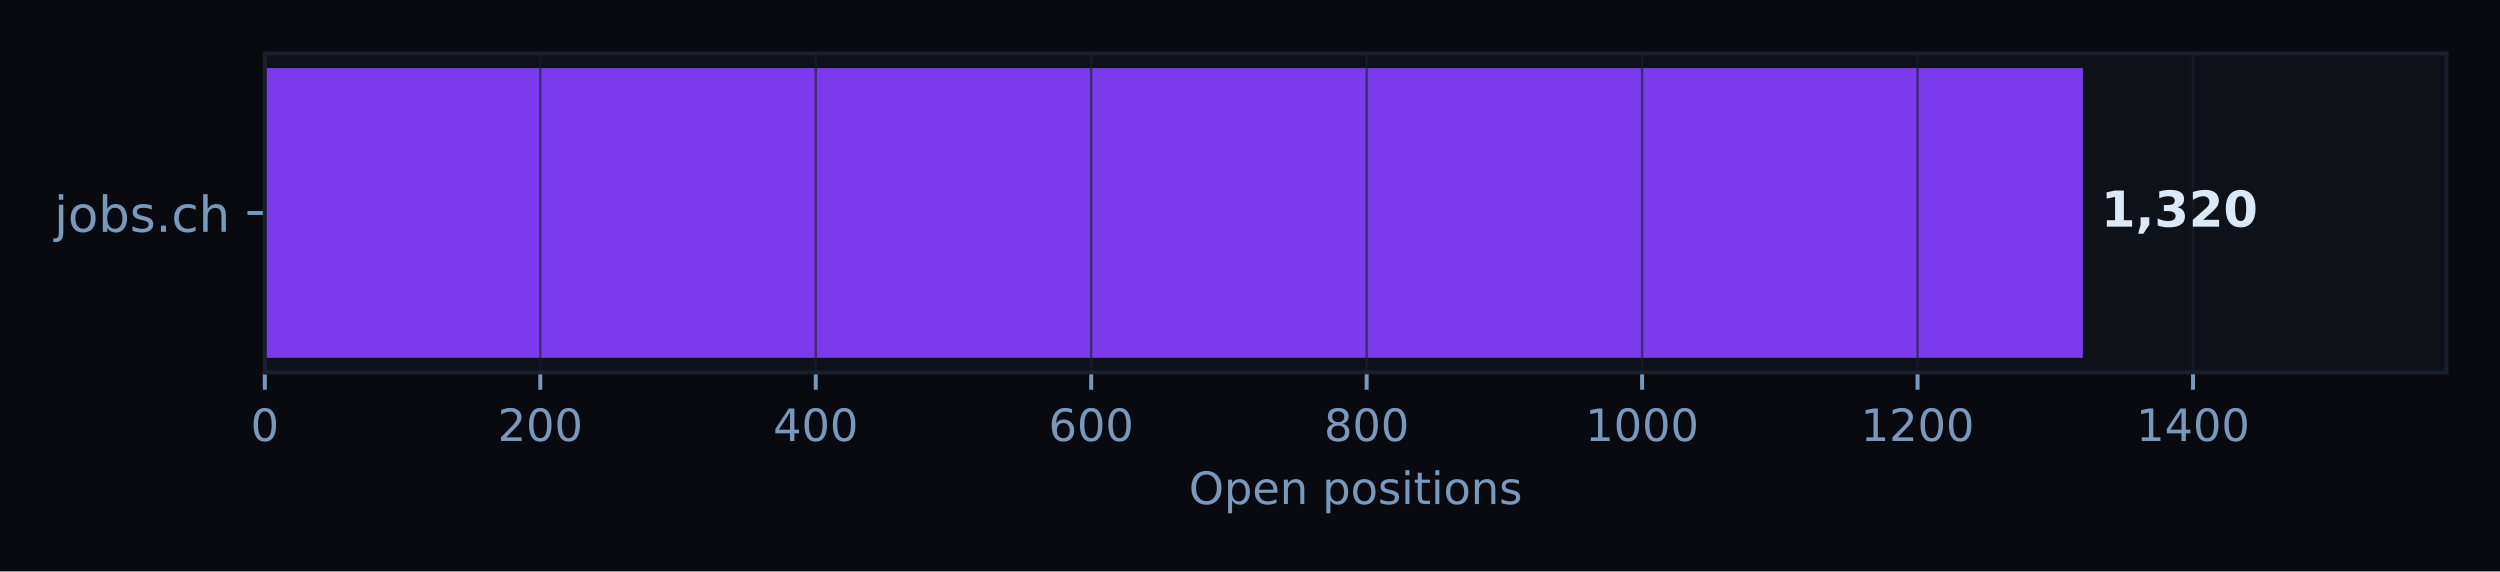
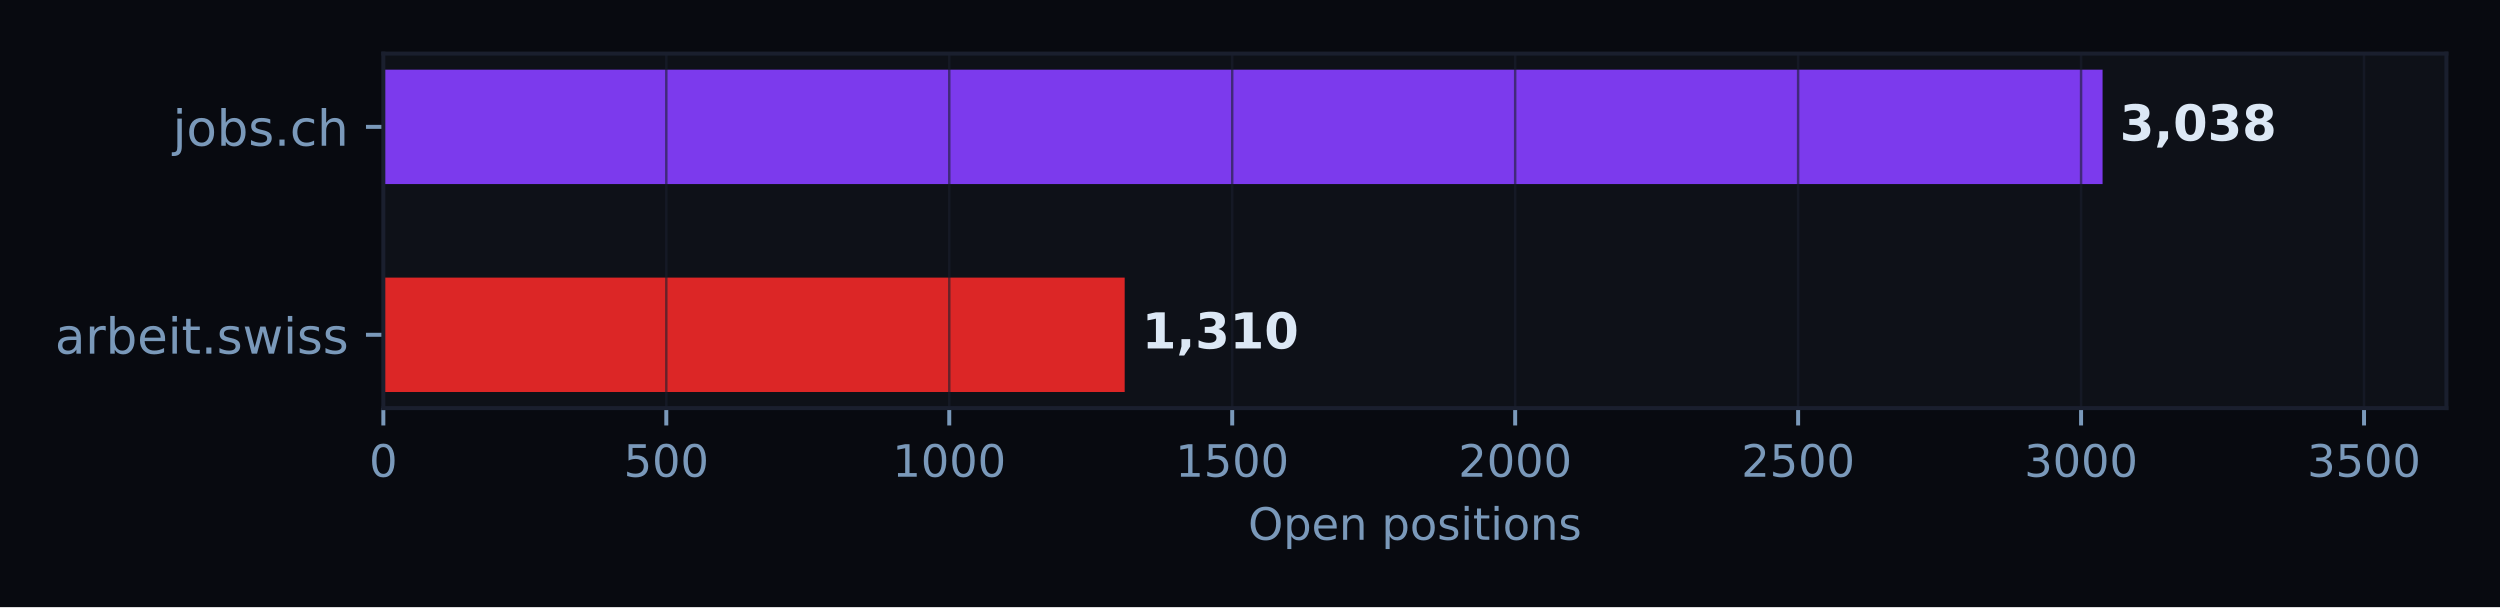
- <svg xmlns="http://www.w3.org/2000/svg" xmlns:xlink="http://www.w3.org/1999/xlink" width="504pt" height="115.2pt" viewBox="0 0 504 115.2" version="1.1">
+ <svg xmlns="http://www.w3.org/2000/svg" xmlns:xlink="http://www.w3.org/1999/xlink" width="504pt" height="122.4pt" viewBox="0 0 504 122.4" version="1.1">
  <defs>
    <style type="text/css">*{stroke-linejoin: round; stroke-linecap: butt}</style>
  </defs>
  <g id="figure_1">
    <g id="patch_1">
-       <path d="M 0 115.2  L 504 115.2  L 504 0  L 0 0  z " style="fill: #080a10" />
+       <path d="M 0 122.4  L 504 122.4  L 504 0  L 0 0  z " style="fill: #080a10" />
    </g>
    <g id="axes_1">
      <g id="patch_2">
-         <path d="M 53.391 75.073  L 493.2 75.073  L 493.2 10.8  L 53.391 10.8  z " style="fill: #0e1118" />
+         <path d="M 77.282 82.273  L 493.2 82.273  L 493.2 10.8  L 77.282 10.8  z " style="fill: #0e1118" />
      </g>
      <g id="patch_3">
-         <path d="M 53.391 13.721  L 419.898 13.721  L 419.898 72.151  L 53.391 72.151  z " clip-path="url(#p3596b817c5)" style="fill: #7c3aed" />
+         <path d="M 77.282 14.049  L 423.88 14.049  L 423.88 37.104  L 77.282 37.104  z " clip-path="url(#p958b3eb272)" style="fill: #7c3aed" />
+       </g>
+       <g id="patch_4">
+         <path d="M 77.282 55.968  L 226.737 55.968  L 226.737 79.024  L 77.282 79.024  z " clip-path="url(#p958b3eb272)" style="fill: #dc2626" />
      </g>
      <g id="matplotlib.axis_1">
        <g id="xtick_1">
          <g id="line2d_1">
-             <path d="M 53.391 75.073  L 53.391 10.8  " clip-path="url(#p3596b817c5)" style="fill: none; stroke: #1a1f2e; stroke-opacity: 0.6; stroke-width: 0.5; stroke-linecap: square" />
+             <path d="M 77.282 82.273  L 77.282 10.8  " clip-path="url(#p958b3eb272)" style="fill: none; stroke: #1a1f2e; stroke-opacity: 0.6; stroke-width: 0.5; stroke-linecap: square" />
          </g>
          <g id="line2d_2">
            <defs>
              <path id="mff3be124f5" d="M 0 0  L 0 3.5  " style="stroke: #7a99ba; stroke-width: 0.8" />
            </defs>
            <g>
-               <use xlink:href="#mff3be124f5" x="53.391" y="75.073" style="fill: #7a99ba; stroke: #7a99ba; stroke-width: 0.8" />
+               <use xlink:href="#mff3be124f5" x="77.282" y="82.273" style="fill: #7a99ba; stroke: #7a99ba; stroke-width: 0.8" />
            </g>
          </g>
          <g id="text_1">
-             <g style="fill: #7a99ba" transform="translate(50.52778 88.91132) scale(0.09 -0.09)">
+             <g style="fill: #7a99ba" transform="translate(74.41869 96.11132) scale(0.09 -0.09)">
              <defs>
                <path id="DejaVuSans-30" d="M 2034 4250  Q 1547 4250 1301 3770  Q 1056 3291 1056 2328  Q 1056 1369 1301 889  Q 1547 409 2034 409  Q 2525 409 2770 889  Q 3016 1369 3016 2328  Q 3016 3291 2770 3770  Q 2525 4250 2034 4250  z M 2034 4750  Q 2819 4750 3233 4129  Q 3647 3509 3647 2328  Q 3647 1150 3233 529  Q 2819 -91 2034 -91  Q 1250 -91 836 529  Q 422 1150 422 2328  Q 422 3509 836 4129  Q 1250 4750 2034 4750  z " transform="scale(0.015625)" />
              </defs>
              <use xlink:href="#DejaVuSans-30" />
            </g>
          </g>
        </g>
        <g id="xtick_2">
          <g id="line2d_3">
-             <path d="M 108.922 75.073  L 108.922 10.8  " clip-path="url(#p3596b817c5)" style="fill: none; stroke: #1a1f2e; stroke-opacity: 0.6; stroke-width: 0.5; stroke-linecap: square" />
+             <path d="M 134.326 82.273  L 134.326 10.8  " clip-path="url(#p958b3eb272)" style="fill: none; stroke: #1a1f2e; stroke-opacity: 0.6; stroke-width: 0.5; stroke-linecap: square" />
          </g>
          <g id="line2d_4">
            <g>
-               <use xlink:href="#mff3be124f5" x="108.922" y="75.073" style="fill: #7a99ba; stroke: #7a99ba; stroke-width: 0.8" />
+               <use xlink:href="#mff3be124f5" x="134.326" y="82.273" style="fill: #7a99ba; stroke: #7a99ba; stroke-width: 0.8" />
            </g>
          </g>
          <g id="text_2">
-             <g style="fill: #7a99ba" transform="translate(100.333 88.91132) scale(0.09 -0.09)">
+             <g style="fill: #7a99ba" transform="translate(125.7363 96.11132) scale(0.09 -0.09)">
+               <defs>
+                 <path id="DejaVuSans-35" d="M 691 4666  L 3169 4666  L 3169 4134  L 1269 4134  L 1269 2991  Q 1406 3038 1543 3061  Q 1681 3084 1819 3084  Q 2600 3084 3056 2656  Q 3513 2228 3513 1497  Q 3513 744 3044 326  Q 2575 -91 1722 -91  Q 1428 -91 1123 -41  Q 819 9 494 109  L 494 744  Q 775 591 1075 516  Q 1375 441 1709 441  Q 2250 441 2565 725  Q 2881 1009 2881 1497  Q 2881 1984 2565 2268  Q 2250 2553 1709 2553  Q 1456 2553 1204 2497  Q 953 2441 691 2322  L 691 4666  z " transform="scale(0.015625)" />
+               </defs>
+               <use xlink:href="#DejaVuSans-35" />
+               <use xlink:href="#DejaVuSans-30" x="63.623" />
+               <use xlink:href="#DejaVuSans-30" x="127.246" />
+             </g>
+           </g>
+         </g>
+         <g id="xtick_3">
+           <g id="line2d_5">
+             <path d="M 191.37 82.273  L 191.37 10.8  " clip-path="url(#p958b3eb272)" style="fill: none; stroke: #1a1f2e; stroke-opacity: 0.6; stroke-width: 0.5; stroke-linecap: square" />
+           </g>
+           <g id="line2d_6">
+             <g>
+               <use xlink:href="#mff3be124f5" x="191.37" y="82.273" style="fill: #7a99ba; stroke: #7a99ba; stroke-width: 0.8" />
+             </g>
+           </g>
+           <g id="text_3">
+             <g style="fill: #7a99ba" transform="translate(179.917 96.11132) scale(0.09 -0.09)">
+               <defs>
+                 <path id="DejaVuSans-31" d="M 794 531  L 1825 531  L 1825 4091  L 703 3866  L 703 4441  L 1819 4666  L 2450 4666  L 2450 531  L 3481 531  L 3481 0  L 794 0  L 794 531  z " transform="scale(0.015625)" />
+               </defs>
+               <use xlink:href="#DejaVuSans-31" />
+               <use xlink:href="#DejaVuSans-30" x="63.623" />
+               <use xlink:href="#DejaVuSans-30" x="127.246" />
+               <use xlink:href="#DejaVuSans-30" x="190.869" />
+             </g>
+           </g>
+         </g>
+         <g id="xtick_4">
+           <g id="line2d_7">
+             <path d="M 248.413 82.273  L 248.413 10.8  " clip-path="url(#p958b3eb272)" style="fill: none; stroke: #1a1f2e; stroke-opacity: 0.6; stroke-width: 0.5; stroke-linecap: square" />
+           </g>
+           <g id="line2d_8">
+             <g>
+               <use xlink:href="#mff3be124f5" x="248.413" y="82.273" style="fill: #7a99ba; stroke: #7a99ba; stroke-width: 0.8" />
+             </g>
+           </g>
+           <g id="text_4">
+             <g style="fill: #7a99ba" transform="translate(236.9609 96.11132) scale(0.09 -0.09)">
+               <use xlink:href="#DejaVuSans-31" />
+               <use xlink:href="#DejaVuSans-35" x="63.623" />
+               <use xlink:href="#DejaVuSans-30" x="127.246" />
+               <use xlink:href="#DejaVuSans-30" x="190.869" />
+             </g>
+           </g>
+         </g>
+         <g id="xtick_5">
+           <g id="line2d_9">
+             <path d="M 305.457 82.273  L 305.457 10.8  " clip-path="url(#p958b3eb272)" style="fill: none; stroke: #1a1f2e; stroke-opacity: 0.6; stroke-width: 0.5; stroke-linecap: square" />
+           </g>
+           <g id="line2d_10">
+             <g>
+               <use xlink:href="#mff3be124f5" x="305.457" y="82.273" style="fill: #7a99ba; stroke: #7a99ba; stroke-width: 0.8" />
+             </g>
+           </g>
+           <g id="text_5">
+             <g style="fill: #7a99ba" transform="translate(294.0048 96.11132) scale(0.09 -0.09)">
              <defs>
                <path id="DejaVuSans-32" d="M 1228 531  L 3431 531  L 3431 0  L 469 0  L 469 531  Q 828 903 1448 1529  Q 2069 2156 2228 2338  Q 2531 2678 2651 2914  Q 2772 3150 2772 3378  Q 2772 3750 2511 3984  Q 2250 4219 1831 4219  Q 1534 4219 1204 4116  Q 875 4013 500 3803  L 500 4441  Q 881 4594 1212 4672  Q 1544 4750 1819 4750  Q 2544 4750 2975 4387  Q 3406 4025 3406 3419  Q 3406 3131 3298 2873  Q 3191 2616 2906 2266  Q 2828 2175 2409 1742  Q 1991 1309 1228 531  z " transform="scale(0.015625)" />
              </defs>
              <use xlink:href="#DejaVuSans-32" />
              <use xlink:href="#DejaVuSans-30" x="63.623" />
              <use xlink:href="#DejaVuSans-30" x="127.246" />
-             </g>
-           </g>
-         </g>
-         <g id="xtick_3">
-           <g id="line2d_5">
-             <path d="M 164.454 75.073  L 164.454 10.8  " clip-path="url(#p3596b817c5)" style="fill: none; stroke: #1a1f2e; stroke-opacity: 0.6; stroke-width: 0.5; stroke-linecap: square" />
-           </g>
-           <g id="line2d_6">
-             <g>
-               <use xlink:href="#mff3be124f5" x="164.454" y="75.073" style="fill: #7a99ba; stroke: #7a99ba; stroke-width: 0.8" />
-             </g>
-           </g>
-           <g id="text_3">
-             <g style="fill: #7a99ba" transform="translate(155.8644 88.91132) scale(0.09 -0.09)">
-               <defs>
-                 <path id="DejaVuSans-34" d="M 2419 4116  L 825 1625  L 2419 1625  L 2419 4116  z M 2253 4666  L 3047 4666  L 3047 1625  L 3713 1625  L 3713 1100  L 3047 1100  L 3047 0  L 2419 0  L 2419 1100  L 313 1100  L 313 1709  L 2253 4666  z " transform="scale(0.015625)" />
-               </defs>
-               <use xlink:href="#DejaVuSans-34" />
-               <use xlink:href="#DejaVuSans-30" x="63.623" />
-               <use xlink:href="#DejaVuSans-30" x="127.246" />
-             </g>
-           </g>
-         </g>
-         <g id="xtick_4">
-           <g id="line2d_7">
-             <path d="M 219.985 75.073  L 219.985 10.8  " clip-path="url(#p3596b817c5)" style="fill: none; stroke: #1a1f2e; stroke-opacity: 0.6; stroke-width: 0.5; stroke-linecap: square" />
-           </g>
-           <g id="line2d_8">
-             <g>
-               <use xlink:href="#mff3be124f5" x="219.985" y="75.073" style="fill: #7a99ba; stroke: #7a99ba; stroke-width: 0.8" />
-             </g>
-           </g>
-           <g id="text_4">
-             <g style="fill: #7a99ba" transform="translate(211.3959 88.91132) scale(0.09 -0.09)">
-               <defs>
-                 <path id="DejaVuSans-36" d="M 2113 2584  Q 1688 2584 1439 2293  Q 1191 2003 1191 1497  Q 1191 994 1439 701  Q 1688 409 2113 409  Q 2538 409 2786 701  Q 3034 994 3034 1497  Q 3034 2003 2786 2293  Q 2538 2584 2113 2584  z M 3366 4563  L 3366 3988  Q 3128 4100 2886 4159  Q 2644 4219 2406 4219  Q 1781 4219 1451 3797  Q 1122 3375 1075 2522  Q 1259 2794 1537 2939  Q 1816 3084 2150 3084  Q 2853 3084 3261 2657  Q 3669 2231 3669 1497  Q 3669 778 3244 343  Q 2819 -91 2113 -91  Q 1303 -91 875 529  Q 447 1150 447 2328  Q 447 3434 972 4092  Q 1497 4750 2381 4750  Q 2619 4750 2861 4703  Q 3103 4656 3366 4563  z " transform="scale(0.015625)" />
-               </defs>
-               <use xlink:href="#DejaVuSans-36" />
-               <use xlink:href="#DejaVuSans-30" x="63.623" />
-               <use xlink:href="#DejaVuSans-30" x="127.246" />
-             </g>
-           </g>
-         </g>
-         <g id="xtick_5">
-           <g id="line2d_9">
-             <path d="M 275.517 75.073  L 275.517 10.8  " clip-path="url(#p3596b817c5)" style="fill: none; stroke: #1a1f2e; stroke-opacity: 0.6; stroke-width: 0.5; stroke-linecap: square" />
-           </g>
-           <g id="line2d_10">
-             <g>
-               <use xlink:href="#mff3be124f5" x="275.517" y="75.073" style="fill: #7a99ba; stroke: #7a99ba; stroke-width: 0.8" />
-             </g>
-           </g>
-           <g id="text_5">
-             <g style="fill: #7a99ba" transform="translate(266.9273 88.91132) scale(0.09 -0.09)">
-               <defs>
-                 <path id="DejaVuSans-38" d="M 2034 2216  Q 1584 2216 1326 1975  Q 1069 1734 1069 1313  Q 1069 891 1326 650  Q 1584 409 2034 409  Q 2484 409 2743 651  Q 3003 894 3003 1313  Q 3003 1734 2745 1975  Q 2488 2216 2034 2216  z M 1403 2484  Q 997 2584 770 2862  Q 544 3141 544 3541  Q 544 4100 942 4425  Q 1341 4750 2034 4750  Q 2731 4750 3128 4425  Q 3525 4100 3525 3541  Q 3525 3141 3298 2862  Q 3072 2584 2669 2484  Q 3125 2378 3379 2068  Q 3634 1759 3634 1313  Q 3634 634 3220 271  Q 2806 -91 2034 -91  Q 1263 -91 848 271  Q 434 634 434 1313  Q 434 1759 690 2068  Q 947 2378 1403 2484  z M 1172 3481  Q 1172 3119 1398 2916  Q 1625 2713 2034 2713  Q 2441 2713 2670 2916  Q 2900 3119 2900 3481  Q 2900 3844 2670 4047  Q 2441 4250 2034 4250  Q 1625 4250 1398 4047  Q 1172 3844 1172 3481  z " transform="scale(0.015625)" />
-               </defs>
-               <use xlink:href="#DejaVuSans-38" />
-               <use xlink:href="#DejaVuSans-30" x="63.623" />
-               <use xlink:href="#DejaVuSans-30" x="127.246" />
+               <use xlink:href="#DejaVuSans-30" x="190.869" />
            </g>
          </g>
        </g>
        <g id="xtick_6">
          <g id="line2d_11">
-             <path d="M 331.048 75.073  L 331.048 10.8  " clip-path="url(#p3596b817c5)" style="fill: none; stroke: #1a1f2e; stroke-opacity: 0.6; stroke-width: 0.5; stroke-linecap: square" />
+             <path d="M 362.501 82.273  L 362.501 10.8  " clip-path="url(#p958b3eb272)" style="fill: none; stroke: #1a1f2e; stroke-opacity: 0.6; stroke-width: 0.5; stroke-linecap: square" />
          </g>
          <g id="line2d_12">
            <g>
-               <use xlink:href="#mff3be124f5" x="331.048" y="75.073" style="fill: #7a99ba; stroke: #7a99ba; stroke-width: 0.8" />
+               <use xlink:href="#mff3be124f5" x="362.501" y="82.273" style="fill: #7a99ba; stroke: #7a99ba; stroke-width: 0.8" />
            </g>
          </g>
          <g id="text_6">
-             <g style="fill: #7a99ba" transform="translate(319.5957 88.91132) scale(0.09 -0.09)">
-               <defs>
-                 <path id="DejaVuSans-31" d="M 794 531  L 1825 531  L 1825 4091  L 703 3866  L 703 4441  L 1819 4666  L 2450 4666  L 2450 531  L 3481 531  L 3481 0  L 794 0  L 794 531  z " transform="scale(0.015625)" />
-               </defs>
-               <use xlink:href="#DejaVuSans-31" />
-               <use xlink:href="#DejaVuSans-30" x="63.623" />
+             <g style="fill: #7a99ba" transform="translate(351.0486 96.11132) scale(0.09 -0.09)">
+               <use xlink:href="#DejaVuSans-32" />
+               <use xlink:href="#DejaVuSans-35" x="63.623" />
              <use xlink:href="#DejaVuSans-30" x="127.246" />
              <use xlink:href="#DejaVuSans-30" x="190.869" />
            </g>
          </g>
        </g>
        <g id="xtick_7">
          <g id="line2d_13">
-             <path d="M 386.58 75.073  L 386.58 10.8  " clip-path="url(#p3596b817c5)" style="fill: none; stroke: #1a1f2e; stroke-opacity: 0.6; stroke-width: 0.5; stroke-linecap: square" />
+             <path d="M 419.545 82.273  L 419.545 10.8  " clip-path="url(#p958b3eb272)" style="fill: none; stroke: #1a1f2e; stroke-opacity: 0.6; stroke-width: 0.5; stroke-linecap: square" />
          </g>
          <g id="line2d_14">
            <g>
-               <use xlink:href="#mff3be124f5" x="386.58" y="75.073" style="fill: #7a99ba; stroke: #7a99ba; stroke-width: 0.8" />
+               <use xlink:href="#mff3be124f5" x="419.545" y="82.273" style="fill: #7a99ba; stroke: #7a99ba; stroke-width: 0.8" />
            </g>
          </g>
          <g id="text_7">
-             <g style="fill: #7a99ba" transform="translate(375.1271 88.91132) scale(0.09 -0.09)">
-               <use xlink:href="#DejaVuSans-31" />
-               <use xlink:href="#DejaVuSans-32" x="63.623" />
+             <g style="fill: #7a99ba" transform="translate(408.0925 96.11132) scale(0.09 -0.09)">
+               <defs>
+                 <path id="DejaVuSans-33" d="M 2597 2516  Q 3050 2419 3304 2112  Q 3559 1806 3559 1356  Q 3559 666 3084 287  Q 2609 -91 1734 -91  Q 1441 -91 1130 -33  Q 819 25 488 141  L 488 750  Q 750 597 1062 519  Q 1375 441 1716 441  Q 2309 441 2620 675  Q 2931 909 2931 1356  Q 2931 1769 2642 2001  Q 2353 2234 1838 2234  L 1294 2234  L 1294 2753  L 1863 2753  Q 2328 2753 2575 2939  Q 2822 3125 2822 3475  Q 2822 3834 2567 4026  Q 2313 4219 1838 4219  Q 1578 4219 1281 4162  Q 984 4106 628 3988  L 628 4550  Q 988 4650 1302 4700  Q 1616 4750 1894 4750  Q 2613 4750 3031 4423  Q 3450 4097 3450 3541  Q 3450 3153 3228 2886  Q 3006 2619 2597 2516  z " transform="scale(0.015625)" />
+               </defs>
+               <use xlink:href="#DejaVuSans-33" />
+               <use xlink:href="#DejaVuSans-30" x="63.623" />
              <use xlink:href="#DejaVuSans-30" x="127.246" />
              <use xlink:href="#DejaVuSans-30" x="190.869" />
            </g>
          </g>
        </g>
        <g id="xtick_8">
          <g id="line2d_15">
-             <path d="M 442.111 75.073  L 442.111 10.8  " clip-path="url(#p3596b817c5)" style="fill: none; stroke: #1a1f2e; stroke-opacity: 0.6; stroke-width: 0.5; stroke-linecap: square" />
+             <path d="M 476.589 82.273  L 476.589 10.8  " clip-path="url(#p958b3eb272)" style="fill: none; stroke: #1a1f2e; stroke-opacity: 0.6; stroke-width: 0.5; stroke-linecap: square" />
          </g>
          <g id="line2d_16">
            <g>
-               <use xlink:href="#mff3be124f5" x="442.111" y="75.073" style="fill: #7a99ba; stroke: #7a99ba; stroke-width: 0.8" />
+               <use xlink:href="#mff3be124f5" x="476.589" y="82.273" style="fill: #7a99ba; stroke: #7a99ba; stroke-width: 0.8" />
            </g>
          </g>
          <g id="text_8">
-             <g style="fill: #7a99ba" transform="translate(430.6586 88.91132) scale(0.09 -0.09)">
-               <use xlink:href="#DejaVuSans-31" />
-               <use xlink:href="#DejaVuSans-34" x="63.623" />
+             <g style="fill: #7a99ba" transform="translate(465.1363 96.11132) scale(0.09 -0.09)">
+               <use xlink:href="#DejaVuSans-33" />
+               <use xlink:href="#DejaVuSans-35" x="63.623" />
              <use xlink:href="#DejaVuSans-30" x="127.246" />
              <use xlink:href="#DejaVuSans-30" x="190.869" />
            </g>
          </g>
        </g>
        <g id="text_9">
-           <g style="fill: #7a99ba" transform="translate(239.6769 101.6216) scale(0.09 -0.09)">
+           <g style="fill: #7a99ba" transform="translate(251.6224 108.8216) scale(0.09 -0.09)">
            <defs>
              <path id="DejaVuSans-4f" d="M 2522 4238  Q 1834 4238 1429 3725  Q 1025 3213 1025 2328  Q 1025 1447 1429 934  Q 1834 422 2522 422  Q 3209 422 3611 934  Q 4013 1447 4013 2328  Q 4013 3213 3611 3725  Q 3209 4238 2522 4238  z M 2522 4750  Q 3503 4750 4090 4092  Q 4678 3434 4678 2328  Q 4678 1225 4090 567  Q 3503 -91 2522 -91  Q 1538 -91 948 565  Q 359 1222 359 2328  Q 359 3434 948 4092  Q 1538 4750 2522 4750  z " transform="scale(0.015625)" />
              <path id="DejaVuSans-70" d="M 1159 525  L 1159 -1331  L 581 -1331  L 581 3500  L 1159 3500  L 1159 2969  Q 1341 3281 1617 3432  Q 1894 3584 2278 3584  Q 2916 3584 3314 3078  Q 3713 2572 3713 1747  Q 3713 922 3314 415  Q 2916 -91 2278 -91  Q 1894 -91 1617 61  Q 1341 213 1159 525  z M 3116 1747  Q 3116 2381 2855 2742  Q 2594 3103 2138 3103  Q 1681 3103 1420 2742  Q 1159 2381 1159 1747  Q 1159 1113 1420 752  Q 1681 391 2138 391  Q 2594 391 2855 752  Q 3116 1113 3116 1747  z " transform="scale(0.015625)" />
              <path id="DejaVuSans-65" d="M 3597 1894  L 3597 1613  L 953 1613  Q 991 1019 1311 708  Q 1631 397 2203 397  Q 2534 397 2845 478  Q 3156 559 3463 722  L 3463 178  Q 3153 47 2828 -22  Q 2503 -91 2169 -91  Q 1331 -91 842 396  Q 353 884 353 1716  Q 353 2575 817 3079  Q 1281 3584 2069 3584  Q 2775 3584 3186 3129  Q 3597 2675 3597 1894  z M 3022 2063  Q 3016 2534 2758 2815  Q 2500 3097 2075 3097  Q 1594 3097 1305 2825  Q 1016 2553 972 2059  L 3022 2063  z " transform="scale(0.015625)" />
              <path id="DejaVuSans-6e" d="M 3513 2113  L 3513 0  L 2938 0  L 2938 2094  Q 2938 2591 2744 2837  Q 2550 3084 2163 3084  Q 1697 3084 1428 2787  Q 1159 2491 1159 1978  L 1159 0  L 581 0  L 581 3500  L 1159 3500  L 1159 2956  Q 1366 3272 1645 3428  Q 1925 3584 2291 3584  Q 2894 3584 3203 3211  Q 3513 2838 3513 2113  z " transform="scale(0.015625)" />
              <path id="DejaVuSans-20" transform="scale(0.015625)" />
              <path id="DejaVuSans-6f" d="M 1959 3097  Q 1497 3097 1228 2736  Q 959 2375 959 1747  Q 959 1119 1226 758  Q 1494 397 1959 397  Q 2419 397 2687 759  Q 2956 1122 2956 1747  Q 2956 2369 2687 2733  Q 2419 3097 1959 3097  z M 1959 3584  Q 2709 3584 3137 3096  Q 3566 2609 3566 1747  Q 3566 888 3137 398  Q 2709 -91 1959 -91  Q 1206 -91 779 398  Q 353 888 353 1747  Q 353 2609 779 3096  Q 1206 3584 1959 3584  z " transform="scale(0.015625)" />
              <path id="DejaVuSans-73" d="M 2834 3397  L 2834 2853  Q 2591 2978 2328 3040  Q 2066 3103 1784 3103  Q 1356 3103 1142 2972  Q 928 2841 928 2578  Q 928 2378 1081 2264  Q 1234 2150 1697 2047  L 1894 2003  Q 2506 1872 2764 1633  Q 3022 1394 3022 966  Q 3022 478 2636 193  Q 2250 -91 1575 -91  Q 1294 -91 989 -36  Q 684 19 347 128  L 347 722  Q 666 556 975 473  Q 1284 391 1588 391  Q 1994 391 2212 530  Q 2431 669 2431 922  Q 2431 1156 2273 1281  Q 2116 1406 1581 1522  L 1381 1569  Q 847 1681 609 1914  Q 372 2147 372 2553  Q 372 3047 722 3315  Q 1072 3584 1716 3584  Q 2034 3584 2315 3537  Q 2597 3491 2834 3397  z " transform="scale(0.015625)" />
              <path id="DejaVuSans-69" d="M 603 3500  L 1178 3500  L 1178 0  L 603 0  L 603 3500  z M 603 4863  L 1178 4863  L 1178 4134  L 603 4134  L 603 4863  z " transform="scale(0.015625)" />
              <path id="DejaVuSans-74" d="M 1172 4494  L 1172 3500  L 2356 3500  L 2356 3053  L 1172 3053  L 1172 1153  Q 1172 725 1289 603  Q 1406 481 1766 481  L 2356 481  L 2356 0  L 1766 0  Q 1100 0 847 248  Q 594 497 594 1153  L 594 3053  L 172 3053  L 172 3500  L 594 3500  L 594 4494  L 1172 4494  z " transform="scale(0.015625)" />
            </defs>
            <use xlink:href="#DejaVuSans-4f" />
            <use xlink:href="#DejaVuSans-70" x="78.711" />
            <use xlink:href="#DejaVuSans-65" x="142.188" />
            <use xlink:href="#DejaVuSans-6e" x="203.711" />
            <use xlink:href="#DejaVuSans-20" x="267.09" />
            <use xlink:href="#DejaVuSans-70" x="298.877" />
            <use xlink:href="#DejaVuSans-6f" x="362.354" />
            <use xlink:href="#DejaVuSans-73" x="423.535" />
            <use xlink:href="#DejaVuSans-69" x="475.635" />
            <use xlink:href="#DejaVuSans-74" x="503.418" />
            <use xlink:href="#DejaVuSans-69" x="542.627" />
            <use xlink:href="#DejaVuSans-6f" x="570.41" />
            <use xlink:href="#DejaVuSans-6e" x="631.592" />
            <use xlink:href="#DejaVuSans-73" x="694.971" />
          </g>
        </g>
      </g>
      <g id="matplotlib.axis_2">
        <g id="ytick_1">
          <g id="line2d_17">
            <defs>
              <path id="mdf66c61492" d="M 0 0  L -3.5 0  " style="stroke: #7a99ba; stroke-width: 0.8" />
            </defs>
            <g>
-               <use xlink:href="#mdf66c61492" x="53.391" y="42.936" style="fill: #7a99ba; stroke: #7a99ba; stroke-width: 0.8" />
+               <use xlink:href="#mdf66c61492" x="77.282" y="25.577" style="fill: #7a99ba; stroke: #7a99ba; stroke-width: 0.8" />
            </g>
          </g>
          <g id="text_10">
-             <g style="fill: #7a99ba" transform="translate(10.92216 46.73558) scale(0.1 -0.1)">
+             <g style="fill: #7a99ba" transform="translate(34.81307 29.37584) scale(0.1 -0.1)">
              <defs>
                <path id="DejaVuSans-6a" d="M 603 3500  L 1178 3500  L 1178 -63  Q 1178 -731 923 -1031  Q 669 -1331 103 -1331  L -116 -1331  L -116 -844  L 38 -844  Q 366 -844 484 -692  Q 603 -541 603 -63  L 603 3500  z M 603 4863  L 1178 4863  L 1178 4134  L 603 4134  L 603 4863  z " transform="scale(0.015625)" />
                <path id="DejaVuSans-62" d="M 3116 1747  Q 3116 2381 2855 2742  Q 2594 3103 2138 3103  Q 1681 3103 1420 2742  Q 1159 2381 1159 1747  Q 1159 1113 1420 752  Q 1681 391 2138 391  Q 2594 391 2855 752  Q 3116 1113 3116 1747  z M 1159 2969  Q 1341 3281 1617 3432  Q 1894 3584 2278 3584  Q 2916 3584 3314 3078  Q 3713 2572 3713 1747  Q 3713 922 3314 415  Q 2916 -91 2278 -91  Q 1894 -91 1617 61  Q 1341 213 1159 525  L 1159 0  L 581 0  L 581 4863  L 1159 4863  L 1159 2969  z " transform="scale(0.015625)" />
                <path id="DejaVuSans-2e" d="M 684 794  L 1344 794  L 1344 0  L 684 0  L 684 794  z " transform="scale(0.015625)" />
                <path id="DejaVuSans-63" d="M 3122 3366  L 3122 2828  Q 2878 2963 2633 3030  Q 2388 3097 2138 3097  Q 1578 3097 1268 2742  Q 959 2388 959 1747  Q 959 1106 1268 751  Q 1578 397 2138 397  Q 2388 397 2633 464  Q 2878 531 3122 666  L 3122 134  Q 2881 22 2623 -34  Q 2366 -91 2075 -91  Q 1284 -91 818 406  Q 353 903 353 1747  Q 353 2603 823 3093  Q 1294 3584 2113 3584  Q 2378 3584 2631 3529  Q 2884 3475 3122 3366  z " transform="scale(0.015625)" />
                <path id="DejaVuSans-68" d="M 3513 2113  L 3513 0  L 2938 0  L 2938 2094  Q 2938 2591 2744 2837  Q 2550 3084 2163 3084  Q 1697 3084 1428 2787  Q 1159 2491 1159 1978  L 1159 0  L 581 0  L 581 4863  L 1159 4863  L 1159 2956  Q 1366 3272 1645 3428  Q 1925 3584 2291 3584  Q 2894 3584 3203 3211  Q 3513 2838 3513 2113  z " transform="scale(0.015625)" />
              </defs>
              <use xlink:href="#DejaVuSans-6a" />
              <use xlink:href="#DejaVuSans-6f" x="27.783" />
              <use xlink:href="#DejaVuSans-62" x="88.965" />
              <use xlink:href="#DejaVuSans-73" x="152.441" />
              <use xlink:href="#DejaVuSans-2e" x="204.541" />
              <use xlink:href="#DejaVuSans-63" x="236.328" />
              <use xlink:href="#DejaVuSans-68" x="291.309" />
            </g>
          </g>
        </g>
-       </g>
-       <g id="patch_4">
-         <path d="M 53.391 75.073  L 53.391 10.8  " style="fill: none; stroke: #1a1f2e; stroke-width: 0.8; stroke-linejoin: miter; stroke-linecap: square" />
+         <g id="ytick_2">
+           <g id="line2d_18">
+             <g>
+               <use xlink:href="#mdf66c61492" x="77.282" y="67.496" style="fill: #7a99ba; stroke: #7a99ba; stroke-width: 0.8" />
+             </g>
+           </g>
+           <g id="text_11">
+             <g style="fill: #7a99ba" transform="translate(11.08026 71.29533) scale(0.1 -0.1)">
+               <defs>
+                 <path id="DejaVuSans-61" d="M 2194 1759  Q 1497 1759 1228 1600  Q 959 1441 959 1056  Q 959 750 1161 570  Q 1363 391 1709 391  Q 2188 391 2477 730  Q 2766 1069 2766 1631  L 2766 1759  L 2194 1759  z M 3341 1997  L 3341 0  L 2766 0  L 2766 531  Q 2569 213 2275 61  Q 1981 -91 1556 -91  Q 1019 -91 701 211  Q 384 513 384 1019  Q 384 1609 779 1909  Q 1175 2209 1959 2209  L 2766 2209  L 2766 2266  Q 2766 2663 2505 2880  Q 2244 3097 1772 3097  Q 1472 3097 1187 3025  Q 903 2953 641 2809  L 641 3341  Q 956 3463 1253 3523  Q 1550 3584 1831 3584  Q 2591 3584 2966 3190  Q 3341 2797 3341 1997  z " transform="scale(0.015625)" />
+                 <path id="DejaVuSans-72" d="M 2631 2963  Q 2534 3019 2420 3045  Q 2306 3072 2169 3072  Q 1681 3072 1420 2755  Q 1159 2438 1159 1844  L 1159 0  L 581 0  L 581 3500  L 1159 3500  L 1159 2956  Q 1341 3275 1631 3429  Q 1922 3584 2338 3584  Q 2397 3584 2469 3576  Q 2541 3569 2628 3553  L 2631 2963  z " transform="scale(0.015625)" />
+                 <path id="DejaVuSans-77" d="M 269 3500  L 844 3500  L 1563 769  L 2278 3500  L 2956 3500  L 3675 769  L 4391 3500  L 4966 3500  L 4050 0  L 3372 0  L 2619 2869  L 1863 0  L 1184 0  L 269 3500  z " transform="scale(0.015625)" />
+               </defs>
+               <use xlink:href="#DejaVuSans-61" />
+               <use xlink:href="#DejaVuSans-72" x="61.279" />
+               <use xlink:href="#DejaVuSans-62" x="102.393" />
+               <use xlink:href="#DejaVuSans-65" x="165.869" />
+               <use xlink:href="#DejaVuSans-69" x="227.393" />
+               <use xlink:href="#DejaVuSans-74" x="255.176" />
+               <use xlink:href="#DejaVuSans-2e" x="294.385" />
+               <use xlink:href="#DejaVuSans-73" x="326.172" />
+               <use xlink:href="#DejaVuSans-77" x="378.271" />
+               <use xlink:href="#DejaVuSans-69" x="460.059" />
+               <use xlink:href="#DejaVuSans-73" x="487.842" />
+               <use xlink:href="#DejaVuSans-73" x="539.941" />
+             </g>
+           </g>
+         </g>
      </g>
      <g id="patch_5">
-         <path d="M 493.2 75.073  L 493.2 10.8  " style="fill: none; stroke: #1a1f2e; stroke-width: 0.8; stroke-linejoin: miter; stroke-linecap: square" />
+         <path d="M 77.282 82.273  L 77.282 10.8  " style="fill: none; stroke: #1a1f2e; stroke-width: 0.8; stroke-linejoin: miter; stroke-linecap: square" />
      </g>
      <g id="patch_6">
-         <path d="M 53.391 75.073  L 493.2 75.073  " style="fill: none; stroke: #1a1f2e; stroke-width: 0.8; stroke-linejoin: miter; stroke-linecap: square" />
+         <path d="M 493.2 82.273  L 493.2 10.8  " style="fill: none; stroke: #1a1f2e; stroke-width: 0.8; stroke-linejoin: miter; stroke-linecap: square" />
      </g>
      <g id="patch_7">
-         <path d="M 53.391 10.8  L 493.2 10.8  " style="fill: none; stroke: #1a1f2e; stroke-width: 0.8; stroke-linejoin: miter; stroke-linecap: square" />
-       </g>
-       <g id="text_11">
-         <g style="fill: #dce8f5" transform="translate(423.5636 45.69574) scale(0.1 -0.1)">
+         <path d="M 77.282 82.273  L 493.2 82.273  " style="fill: none; stroke: #1a1f2e; stroke-width: 0.8; stroke-linejoin: miter; stroke-linecap: square" />
+       </g>
+       <g id="patch_8">
+         <path d="M 77.282 10.8  L 493.2 10.8  " style="fill: none; stroke: #1a1f2e; stroke-width: 0.8; stroke-linejoin: miter; stroke-linecap: square" />
+       </g>
+       <g id="text_12">
+         <g style="fill: #dce8f5" transform="translate(427.3463 28.336) scale(0.1 -0.1)">
+           <defs>
+             <path id="DejaVuSans-Bold-33" d="M 2981 2516  Q 3453 2394 3698 2092  Q 3944 1791 3944 1325  Q 3944 631 3412 270  Q 2881 -91 1863 -91  Q 1503 -91 1142 -33  Q 781 25 428 141  L 428 1069  Q 766 900 1098 814  Q 1431 728 1753 728  Q 2231 728 2486 893  Q 2741 1059 2741 1369  Q 2741 1688 2480 1852  Q 2219 2016 1709 2016  L 1228 2016  L 1228 2791  L 1734 2791  Q 2188 2791 2409 2933  Q 2631 3075 2631 3366  Q 2631 3634 2415 3781  Q 2200 3928 1806 3928  Q 1516 3928 1219 3862  Q 922 3797 628 3669  L 628 4550  Q 984 4650 1334 4700  Q 1684 4750 2022 4750  Q 2931 4750 3382 4451  Q 3834 4153 3834 3553  Q 3834 3144 3618 2883  Q 3403 2622 2981 2516  z " transform="scale(0.015625)" />
+             <path id="DejaVuSans-Bold-2c" d="M 653 1209  L 1778 1209  L 1778 256  L 1006 -909  L 341 -909  L 653 256  L 653 1209  z " transform="scale(0.015625)" />
+             <path id="DejaVuSans-Bold-30" d="M 2944 2338  Q 2944 3213 2780 3570  Q 2616 3928 2228 3928  Q 1841 3928 1675 3570  Q 1509 3213 1509 2338  Q 1509 1453 1675 1090  Q 1841 728 2228 728  Q 2613 728 2778 1090  Q 2944 1453 2944 2338  z M 4147 2328  Q 4147 1169 3647 539  Q 3147 -91 2228 -91  Q 1306 -91 806 539  Q 306 1169 306 2328  Q 306 3491 806 4120  Q 1306 4750 2228 4750  Q 3147 4750 3647 4120  Q 4147 3491 4147 2328  z " transform="scale(0.015625)" />
+             <path id="DejaVuSans-Bold-38" d="M 2228 2088  Q 1891 2088 1709 1903  Q 1528 1719 1528 1375  Q 1528 1031 1709 848  Q 1891 666 2228 666  Q 2563 666 2741 848  Q 2919 1031 2919 1375  Q 2919 1722 2741 1905  Q 2563 2088 2228 2088  z M 1350 2484  Q 925 2613 709 2878  Q 494 3144 494 3541  Q 494 4131 934 4440  Q 1375 4750 2228 4750  Q 3075 4750 3515 4442  Q 3956 4134 3956 3541  Q 3956 3144 3739 2878  Q 3522 2613 3097 2484  Q 3572 2353 3814 2058  Q 4056 1763 4056 1313  Q 4056 619 3595 264  Q 3134 -91 2228 -91  Q 1319 -91 855 264  Q 391 619 391 1313  Q 391 1763 633 2058  Q 875 2353 1350 2484  z M 1631 3419  Q 1631 3141 1786 2991  Q 1941 2841 2228 2841  Q 2509 2841 2662 2991  Q 2816 3141 2816 3419  Q 2816 3697 2662 3845  Q 2509 3994 2228 3994  Q 1941 3994 1786 3844  Q 1631 3694 1631 3419  z " transform="scale(0.015625)" />
+           </defs>
+           <use xlink:href="#DejaVuSans-Bold-33" />
+           <use xlink:href="#DejaVuSans-Bold-2c" x="69.58" />
+           <use xlink:href="#DejaVuSans-Bold-30" x="107.568" />
+           <use xlink:href="#DejaVuSans-Bold-33" x="177.148" />
+           <use xlink:href="#DejaVuSans-Bold-38" x="246.729" />
+         </g>
+       </g>
+       <g id="text_13">
+         <g style="fill: #dce8f5" transform="translate(230.2027 70.25548) scale(0.1 -0.1)">
          <defs>
            <path id="DejaVuSans-Bold-31" d="M 750 831  L 1813 831  L 1813 3847  L 722 3622  L 722 4441  L 1806 4666  L 2950 4666  L 2950 831  L 4013 831  L 4013 0  L 750 0  L 750 831  z " transform="scale(0.015625)" />
-             <path id="DejaVuSans-Bold-2c" d="M 653 1209  L 1778 1209  L 1778 256  L 1006 -909  L 341 -909  L 653 256  L 653 1209  z " transform="scale(0.015625)" />
-             <path id="DejaVuSans-Bold-33" d="M 2981 2516  Q 3453 2394 3698 2092  Q 3944 1791 3944 1325  Q 3944 631 3412 270  Q 2881 -91 1863 -91  Q 1503 -91 1142 -33  Q 781 25 428 141  L 428 1069  Q 766 900 1098 814  Q 1431 728 1753 728  Q 2231 728 2486 893  Q 2741 1059 2741 1369  Q 2741 1688 2480 1852  Q 2219 2016 1709 2016  L 1228 2016  L 1228 2791  L 1734 2791  Q 2188 2791 2409 2933  Q 2631 3075 2631 3366  Q 2631 3634 2415 3781  Q 2200 3928 1806 3928  Q 1516 3928 1219 3862  Q 922 3797 628 3669  L 628 4550  Q 984 4650 1334 4700  Q 1684 4750 2022 4750  Q 2931 4750 3382 4451  Q 3834 4153 3834 3553  Q 3834 3144 3618 2883  Q 3403 2622 2981 2516  z " transform="scale(0.015625)" />
-             <path id="DejaVuSans-Bold-32" d="M 1844 884  L 3897 884  L 3897 0  L 506 0  L 506 884  L 2209 2388  Q 2438 2594 2547 2791  Q 2656 2988 2656 3200  Q 2656 3528 2436 3728  Q 2216 3928 1850 3928  Q 1569 3928 1234 3808  Q 900 3688 519 3450  L 519 4475  Q 925 4609 1322 4679  Q 1719 4750 2100 4750  Q 2938 4750 3402 4381  Q 3866 4013 3866 3353  Q 3866 2972 3669 2642  Q 3472 2313 2841 1759  L 1844 884  z " transform="scale(0.015625)" />
-             <path id="DejaVuSans-Bold-30" d="M 2944 2338  Q 2944 3213 2780 3570  Q 2616 3928 2228 3928  Q 1841 3928 1675 3570  Q 1509 3213 1509 2338  Q 1509 1453 1675 1090  Q 1841 728 2228 728  Q 2613 728 2778 1090  Q 2944 1453 2944 2338  z M 4147 2328  Q 4147 1169 3647 539  Q 3147 -91 2228 -91  Q 1306 -91 806 539  Q 306 1169 306 2328  Q 306 3491 806 4120  Q 1306 4750 2228 4750  Q 3147 4750 3647 4120  Q 4147 3491 4147 2328  z " transform="scale(0.015625)" />
          </defs>
          <use xlink:href="#DejaVuSans-Bold-31" />
          <use xlink:href="#DejaVuSans-Bold-2c" x="69.58" />
          <use xlink:href="#DejaVuSans-Bold-33" x="107.568" />
-           <use xlink:href="#DejaVuSans-Bold-32" x="177.148" />
+           <use xlink:href="#DejaVuSans-Bold-31" x="177.148" />
          <use xlink:href="#DejaVuSans-Bold-30" x="246.729" />
        </g>
      </g>
    </g>
  </g>
  <defs>
-     <clipPath id="p3596b817c5">
-       <rect x="53.391" y="10.8" width="439.809" height="64.273" />
+     <clipPath id="p958b3eb272">
+       <rect x="77.282" y="10.8" width="415.918" height="71.473" />
    </clipPath>
  </defs>
</svg>
